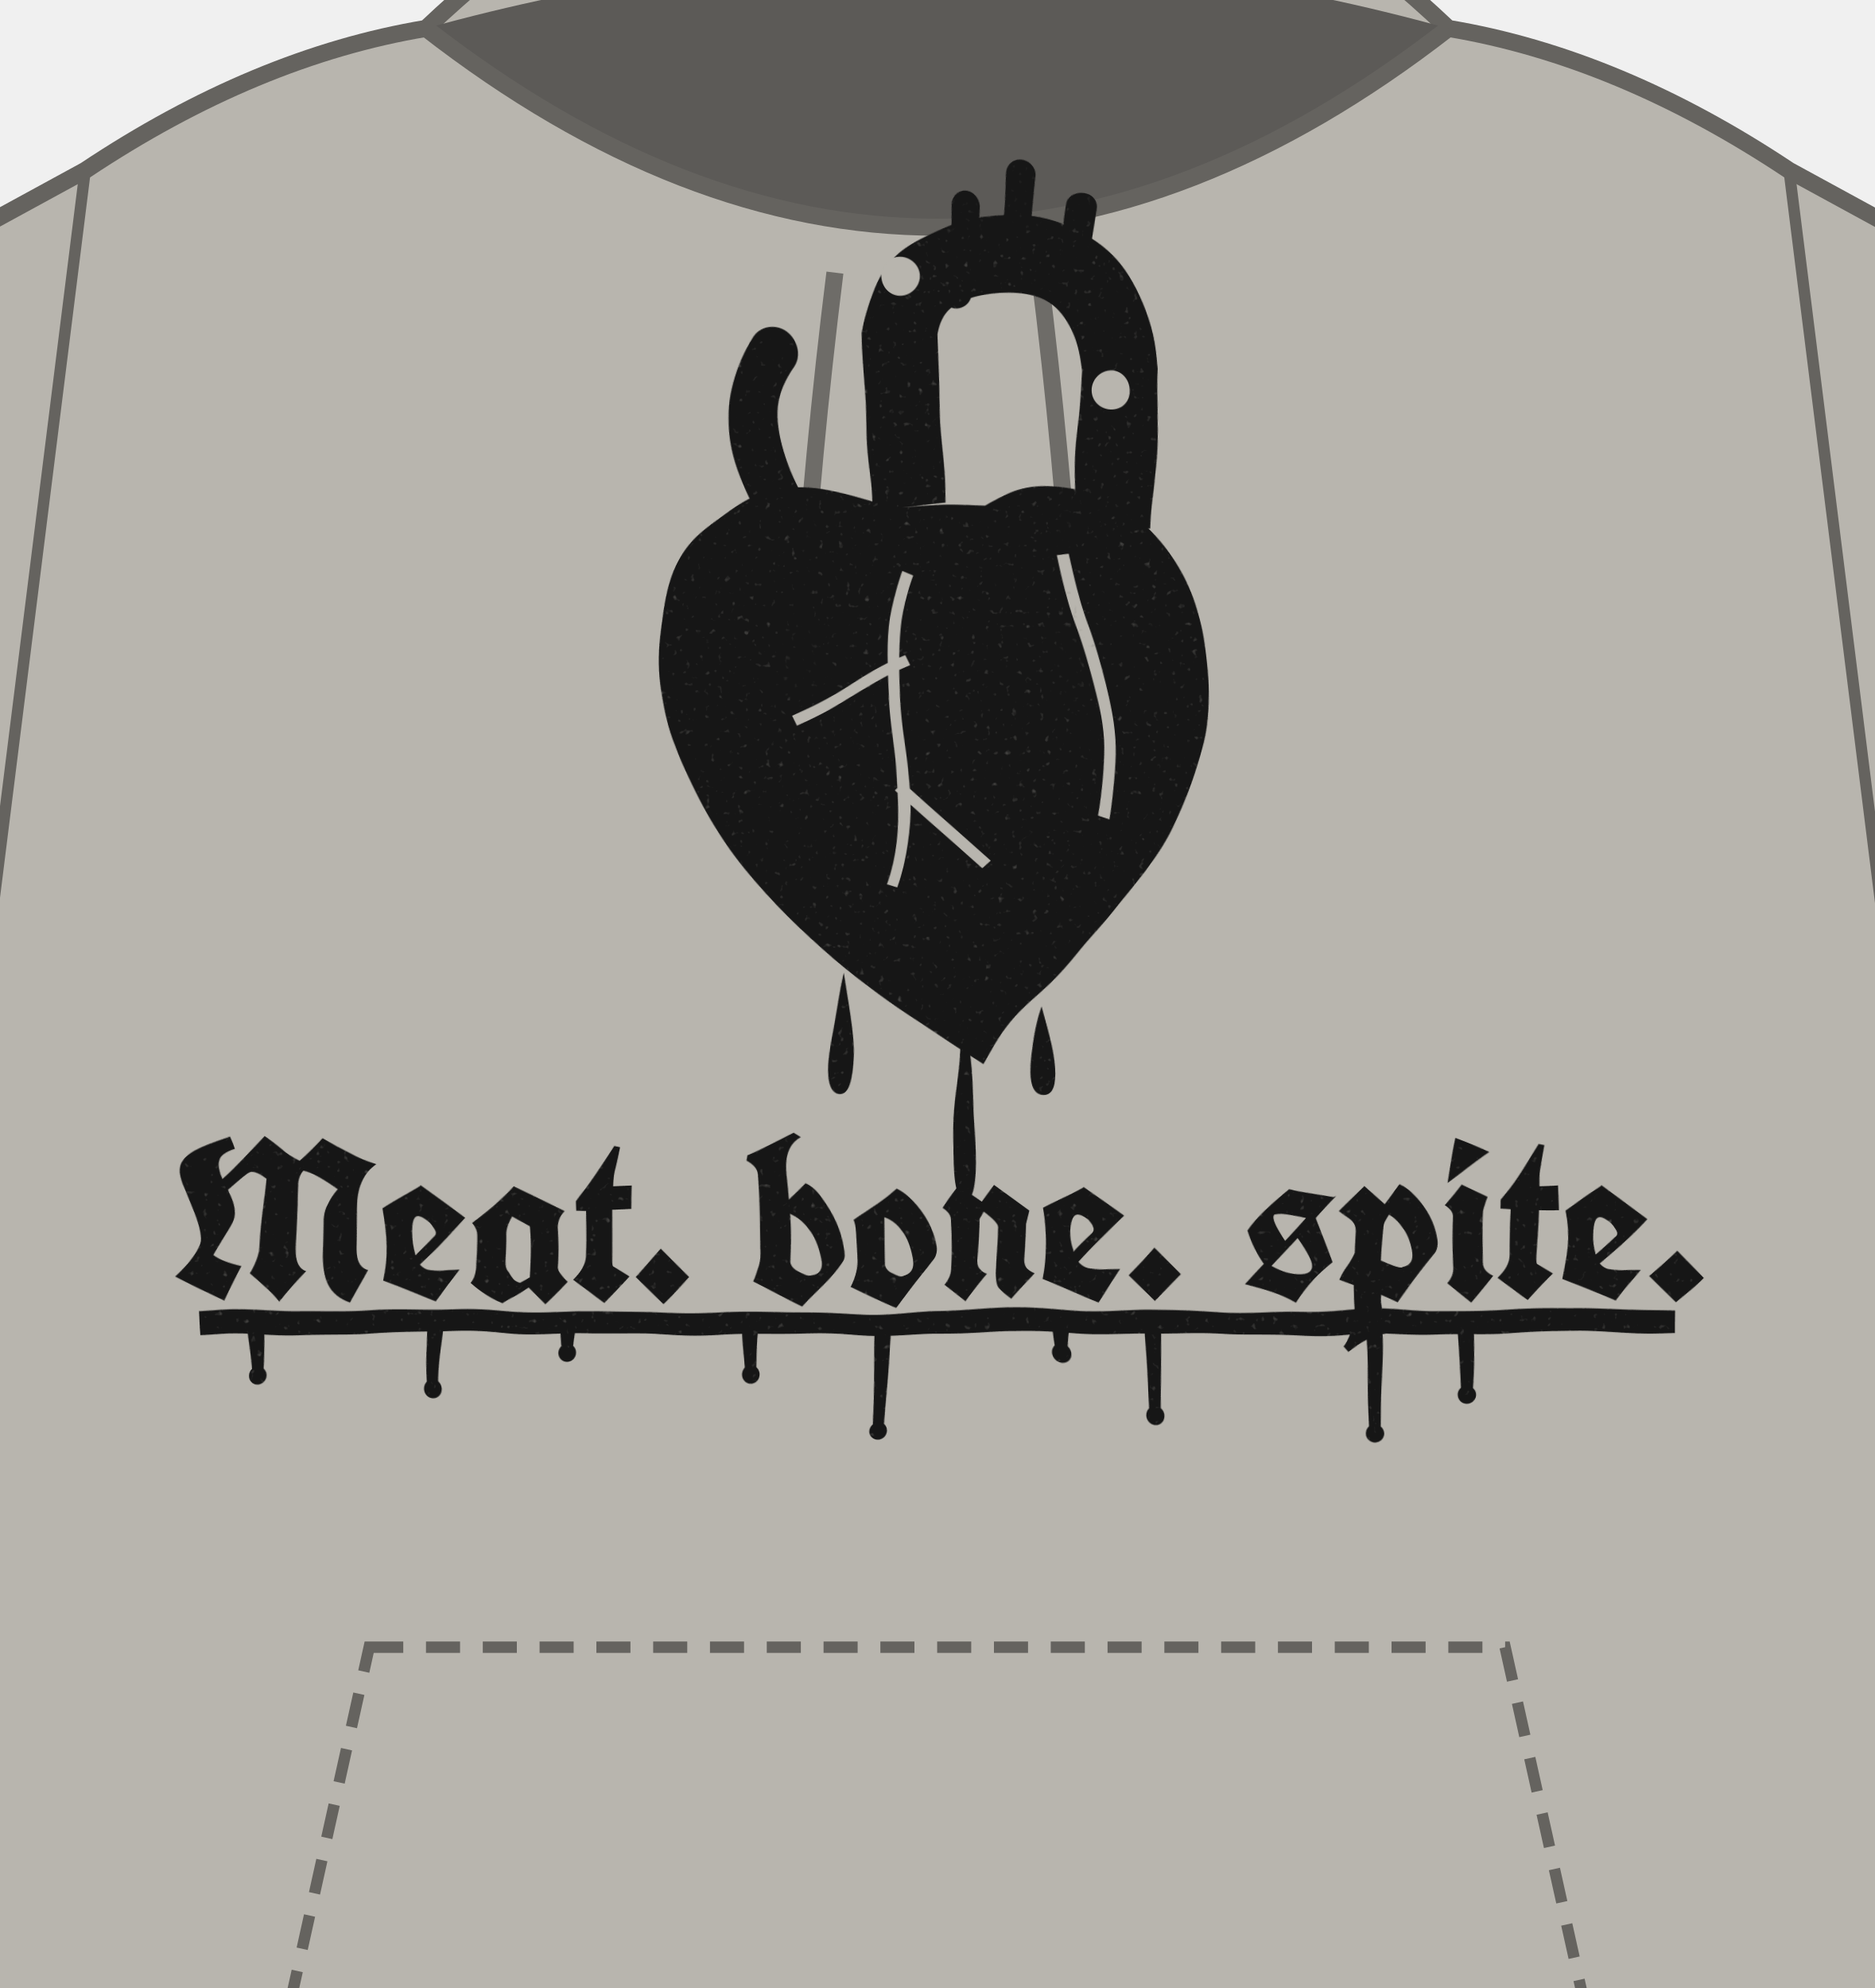
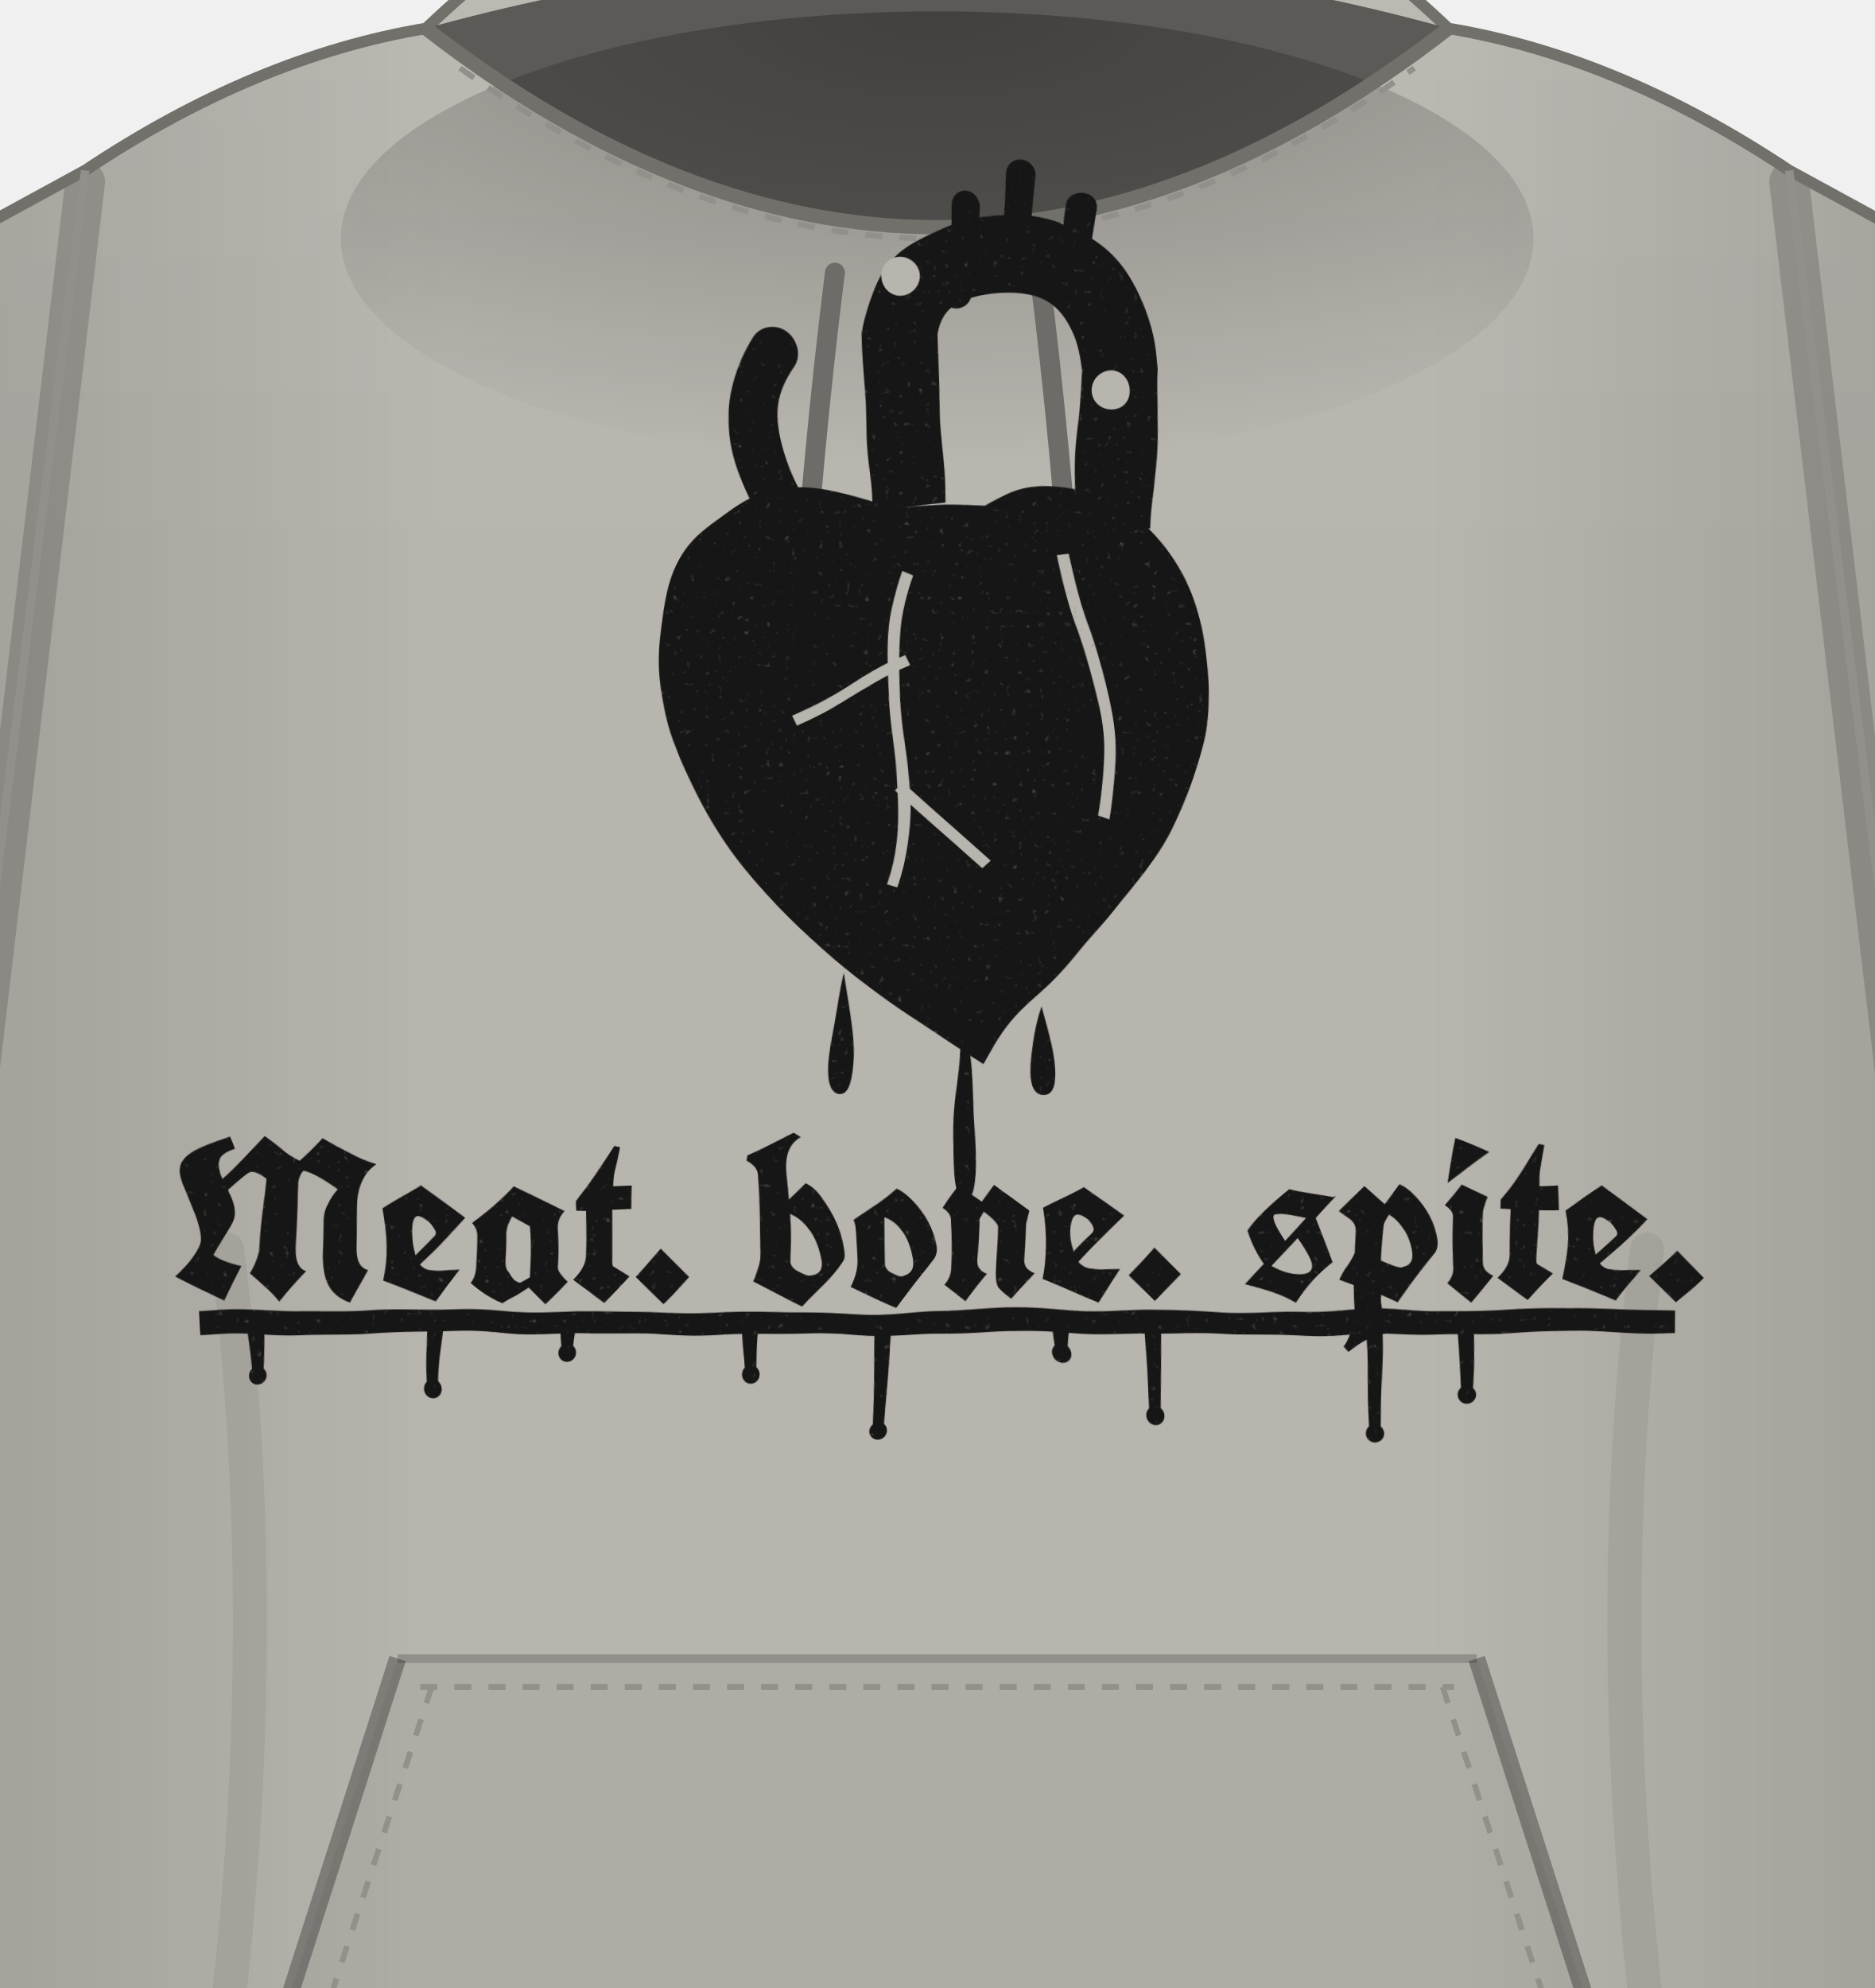
<svg xmlns="http://www.w3.org/2000/svg" viewBox="135 140 330 350" width="330" height="350">
  <defs>
    <filter id="grunge" x="-5%" y="-5%" width="110%" height="110%">
      <feTurbulence type="fractalNoise" baseFrequency="0.85" numOctaves="2" seed="7" result="n" />
      <feColorMatrix in="n" type="matrix" values="0 0 0 0 0  0 0 0 0 0  0 0 0 0 0  0 0 0 -1.1 1.75" result="m" />
      <feTurbulence type="fractalNoise" baseFrequency="0.04" numOctaves="2" seed="3" result="w" />
      <feDisplacementMap in="SourceGraphic" in2="w" scale="2.5" result="d" />
      <feComposite in="d" in2="m" operator="in" />
    </filter>
  </defs>
-   <path d="M150 170 L95 200 L40 470 L95 485 L130 330 L135 590 L465 590 L470 330 L505 485 L560 470 L505 200 L450 170 Q420 150 390 145 Q300 60 210 145 Q180 150 150 170 Z" fill="#b8b5ae" stroke="#65635f" stroke-width="3" />
-   <path d="M150 170 L130 330 M450 170 L470 330 M135 560 L465 560" stroke="#65635f" stroke-width="2" fill="none" />
-   <g stroke="#93908b" stroke-width="2">
+   <defs>
+     <clipPath id="hfc">
+       <path d="M150 170 L95 200 L40 470 L95 485 L130 330 L135 590 L465 590 L470 330 L505 485 L560 470 L505 200 L450 170 Q420 150 390 145 Q300 60 210 145 Q180 150 150 170 Z" />
+     </clipPath>
+     <linearGradient id="hfx" x1="0" x2="1" y1="0" y2="0">
+       <stop offset="0" stop-color="#000" stop-opacity=".26" />
+       <stop offset=".2" stop-color="#000" stop-opacity=".1" />
+       <stop offset=".34" stop-color="#000" stop-opacity="0" />
+       <stop offset=".66" stop-color="#000" stop-opacity="0" />
+       <stop offset=".8" stop-color="#000" stop-opacity=".1" />
+       <stop offset="1" stop-color="#000" stop-opacity=".26" />
+     </linearGradient>
+     <linearGradient id="hfy" x1="0" x2="0" y1="0" y2="1">
+       <stop offset="0" stop-color="#fff" stop-opacity=".1" />
+       <stop offset=".35" stop-color="#fff" stop-opacity="0" />
+       <stop offset=".8" stop-color="#000" stop-opacity="0" />
+       <stop offset="1" stop-color="#000" stop-opacity=".16" />
+     </linearGradient>
+     <radialGradient id="hfn" cx=".5" cy="0" r="1">
+       <stop offset="0" stop-color="#000" stop-opacity=".28" />
+       <stop offset="1" stop-color="#000" stop-opacity="0" />
+     </radialGradient>
+   </defs>
+   <path d="M150 170 L95 200 L40 470 L95 485 L130 330 L135 590 L465 590 L470 330 L505 485 L560 470 L505 200 L450 170 Q420 150 390 145 Q300 60 210 145 Q180 150 150 170 Z" fill="#b8b5ae" />
+   <g clip-path="url(#hfc)">
+     <rect x="30" y="50" width="540" height="560" fill="url(#hfx)" />
+     <rect x="30" y="50" width="540" height="560" fill="url(#hfy)" />
+     <path d="M150 172 L131 332" stroke="#000" stroke-opacity="0.16" stroke-width="7" fill="none" stroke-linecap="round" />
+     <path d="M450 172 L469 332" stroke="#000" stroke-opacity="0.16" stroke-width="7" fill="none" stroke-linecap="round" />
+     <path d="M118 268 Q104 286 98 312" stroke="#000" stroke-opacity="0.13" stroke-width="4" fill="none" stroke-linecap="round" />
+     <path d="M104 352 Q90 366 84 392" stroke="#000" stroke-opacity="0.13" stroke-width="4" fill="none" stroke-linecap="round" />
+     <path d="M95 420 Q84 432 76 452" stroke="#000" stroke-opacity="0.1" stroke-width="4" fill="none" stroke-linecap="round" />
+     <path d="M482 268 Q496 286 502 312" stroke="#000" stroke-opacity="0.13" stroke-width="4" fill="none" stroke-linecap="round" />
+     <path d="M496 352 Q510 366 516 392" stroke="#000" stroke-opacity="0.13" stroke-width="4" fill="none" stroke-linecap="round" />
+     <path d="M505 420 Q516 432 524 452" stroke="#000" stroke-opacity="0.1" stroke-width="4" fill="none" stroke-linecap="round" />
+     <path d="M110 230 Q92 320 72 440" stroke="#fff" stroke-opacity="0.09" stroke-width="3" fill="none" stroke-linecap="round" />
+     <path d="M490 230 Q508 320 528 440" stroke="#fff" stroke-opacity="0.09" stroke-width="3" fill="none" stroke-linecap="round" />
+     <path d="M175 360 Q185 440 170 530" stroke="#000" stroke-opacity="0.06" stroke-width="6" fill="none" stroke-linecap="round" />
+     <path d="M425 360 Q415 440 430 530" stroke="#000" stroke-opacity="0.06" stroke-width="6" fill="none" stroke-linecap="round" />
+   </g>
+   <path d="M150 170 L95 200 L40 470 L95 485 L130 330 L135 590 L465 590 L470 330 L505 485 L560 470 L505 200 L450 170 Q420 150 390 145 Q300 60 210 145 Q180 150 150 170 Z" fill="none" stroke="#72706b" stroke-width="2" stroke-linejoin="round" />
+   <path d="M150 170 L130 330 M450 170 L470 330" stroke="#93908b" stroke-width="1.5" fill="none" />
+   <path d="M135 560 L465 560" stroke="#72706b" stroke-width="1.5" fill="none" />
+   <g stroke="#96948e" stroke-width="1.6">
    <line x1="140" y1="563" x2="140" y2="588" />
-     <line x1="151" y1="563" x2="151" y2="588" />
-     <line x1="162" y1="563" x2="162" y2="588" />
-     <line x1="173" y1="563" x2="173" y2="588" />
-     <line x1="184" y1="563" x2="184" y2="588" />
-     <line x1="195" y1="563" x2="195" y2="588" />
-     <line x1="206" y1="563" x2="206" y2="588" />
-     <line x1="217" y1="563" x2="217" y2="588" />
+     <line x1="148" y1="563" x2="148" y2="588" />
+     <line x1="156" y1="563" x2="156" y2="588" />
+     <line x1="164" y1="563" x2="164" y2="588" />
+     <line x1="172" y1="563" x2="172" y2="588" />
+     <line x1="180" y1="563" x2="180" y2="588" />
+     <line x1="188" y1="563" x2="188" y2="588" />
+     <line x1="196" y1="563" x2="196" y2="588" />
+     <line x1="204" y1="563" x2="204" y2="588" />
+     <line x1="212" y1="563" x2="212" y2="588" />
+     <line x1="220" y1="563" x2="220" y2="588" />
    <line x1="228" y1="563" x2="228" y2="588" />
-     <line x1="239" y1="563" x2="239" y2="588" />
-     <line x1="250" y1="563" x2="250" y2="588" />
-     <line x1="261" y1="563" x2="261" y2="588" />
-     <line x1="272" y1="563" x2="272" y2="588" />
-     <line x1="283" y1="563" x2="283" y2="588" />
-     <line x1="294" y1="563" x2="294" y2="588" />
-     <line x1="305" y1="563" x2="305" y2="588" />
+     <line x1="236" y1="563" x2="236" y2="588" />
+     <line x1="244" y1="563" x2="244" y2="588" />
+     <line x1="252" y1="563" x2="252" y2="588" />
+     <line x1="260" y1="563" x2="260" y2="588" />
+     <line x1="268" y1="563" x2="268" y2="588" />
+     <line x1="276" y1="563" x2="276" y2="588" />
+     <line x1="284" y1="563" x2="284" y2="588" />
+     <line x1="292" y1="563" x2="292" y2="588" />
+     <line x1="300" y1="563" x2="300" y2="588" />
+     <line x1="308" y1="563" x2="308" y2="588" />
    <line x1="316" y1="563" x2="316" y2="588" />
-     <line x1="327" y1="563" x2="327" y2="588" />
-     <line x1="338" y1="563" x2="338" y2="588" />
-     <line x1="349" y1="563" x2="349" y2="588" />
-     <line x1="360" y1="563" x2="360" y2="588" />
-     <line x1="371" y1="563" x2="371" y2="588" />
-     <line x1="382" y1="563" x2="382" y2="588" />
-     <line x1="393" y1="563" x2="393" y2="588" />
+     <line x1="324" y1="563" x2="324" y2="588" />
+     <line x1="332" y1="563" x2="332" y2="588" />
+     <line x1="340" y1="563" x2="340" y2="588" />
+     <line x1="348" y1="563" x2="348" y2="588" />
+     <line x1="356" y1="563" x2="356" y2="588" />
+     <line x1="364" y1="563" x2="364" y2="588" />
+     <line x1="372" y1="563" x2="372" y2="588" />
+     <line x1="380" y1="563" x2="380" y2="588" />
+     <line x1="388" y1="563" x2="388" y2="588" />
+     <line x1="396" y1="563" x2="396" y2="588" />
    <line x1="404" y1="563" x2="404" y2="588" />
-     <line x1="415" y1="563" x2="415" y2="588" />
-     <line x1="426" y1="563" x2="426" y2="588" />
-     <line x1="437" y1="563" x2="437" y2="588" />
-     <line x1="448" y1="563" x2="448" y2="588" />
-     <line x1="459" y1="563" x2="459" y2="588" />
+     <line x1="412" y1="563" x2="412" y2="588" />
+     <line x1="420" y1="563" x2="420" y2="588" />
+     <line x1="428" y1="563" x2="428" y2="588" />
+     <line x1="436" y1="563" x2="436" y2="588" />
+     <line x1="444" y1="563" x2="444" y2="588" />
+     <line x1="452" y1="563" x2="452" y2="588" />
+     <line x1="460" y1="563" x2="460" y2="588" />
  </g>
-   <rect x="38" y="465" width="60" height="22" fill="#84827d" stroke="#65635f" stroke-width="2" transform="rotate(5 68 476)" />
-   <rect x="502" y="465" width="60" height="22" fill="#84827d" stroke="#65635f" stroke-width="2" transform="rotate(-5 532 476)" />
+   <rect x="38" y="465" width="60" height="22" rx="3" fill="#84827d" stroke="#72706b" stroke-width="1.5" transform="rotate(5 68 476)" />
+   <rect x="502" y="465" width="60" height="22" rx="3" fill="#84827d" stroke="#72706b" stroke-width="1.5" transform="rotate(-5 532 476)" />
  <path d="M210 145 Q300 215 390 145 Q300 120 210 145 Z" fill="#5c5a57" />
-   <path d="M210 145 Q300 215 390 145" fill="none" stroke="#65635f" stroke-width="3" />
-   <path d="M200 430 L400 430 L420 520 L180 520 Z" fill="none" stroke="#65635f" stroke-width="2" stroke-dasharray="6 4" />
-   <path d="M282 188 Q278 220 276 252 M318 188 Q322 220 324 252" stroke="#6e6c68" stroke-width="3" fill="none" />
-   <rect x="272" y="250" width="7" height="13" fill="#6e6c68" />
-   <rect x="321" y="250" width="7" height="13" fill="#6e6c68" />
+   <ellipse cx="300" cy="182" rx="105" ry="40" fill="url(#hfn)" />
+   <path d="M210 145 Q300 215 390 145" fill="none" stroke="#72706b" stroke-width="2.5" />
+   <path d="M216 152 Q300 212 384 152" fill="none" stroke="#93908b" stroke-width="1" stroke-dasharray="3 3" />
+   <path d="M205 432 L395 432 L428 535 L172 535 Z" fill="#000" fill-opacity=".05" />
+   <path d="M205 432 L395 432" stroke="#93908b" stroke-width="1.5" />
+   <path d="M205 432 L172 535 M395 432 L428 535" stroke="#000" stroke-opacity=".3" stroke-width="3" />
+   <path d="M209 437 L391 437 M211 437 L180 532 M389 437 L420 532" stroke="#93908b" stroke-width="1" stroke-dasharray="3 3" fill="none" />
+   <path d="M282 188 Q278 220 276 252 M318 188 Q322 220 324 252" stroke="#6e6c68" stroke-width="3.5" fill="none" stroke-linecap="round" />
+   <rect x="272" y="250" width="7" height="13" rx="2" fill="#6e6c68" />
+   <rect x="321" y="250" width="7" height="13" rx="2" fill="#6e6c68" />
  <g filter="url(#grunge)">
    <path d="M291.5 229.1 C260.9 215.5 243.9 246.1 254.1 271.6 C264.3 300.5 293.2 317.5 308.5 327.7 C320.4 309.0 349.3 288.6 347.6 258.0 C345.9 232.5 325.5 218.9 308.5 229.1 Z" fill="#161616" />
    <path d="M294.9 229.1 L293.2 198.5 Q294.9 184.9 311.9 184.9 Q330.6 184.9 332.3 205.3 L330.6 232.5" fill="none" stroke="#161616" stroke-width="13.6" />
    <line x1="303.4" y1="191.7" x2="305.1" y2="176.4" stroke="#161616" stroke-width="5.1" stroke-linecap="round" />
    <line x1="313.6" y1="186.6" x2="315.3" y2="171.3" stroke="#161616" stroke-width="5.1" stroke-linecap="round" />
    <line x1="323.8" y1="191.7" x2="325.5" y2="176.4" stroke="#161616" stroke-width="5.1" stroke-linecap="round" />
    <path d="M274.5 232.5 Q262.6 213.8 271.1 201.9" fill="none" stroke="#161616" stroke-width="8.5" stroke-linecap="round" />
    <path d="M294.9 241.0 C288.1 258.0 298.3 275.0 291.5 295.4 M294.9 256.3 L274.5 266.5 M293.2 278.4 L308.5 292.0 M322.1 237.6 C325.5 254.6 334.0 266.5 328.9 283.5" stroke="#b8b5ae" stroke-width="2.0" fill="none" />
    <circle cx="293.2" cy="188.3" r="3.4" fill="#b8b5ae" />
    <circle cx="330.6" cy="208.7" r="3.4" fill="#b8b5ae" />
    <path d="M283.0 310.7 q-4.2 22.1 0 22.1 q4.2 0 0 -22.1 Z" fill="#161616" />
    <path d="M305.1 317.5 q-4.2 34.0 0 34.0 q4.2 0 0 -34.0 Z" fill="#161616" />
    <path d="M318.7 317.5 q-4.2 15.3 0 15.3 q4.2 0 0 -15.3 Z" fill="#161616" />
    <path d="M178.1 363.5 174.8 369.3Q169.2 366.5 165.8 364.7Q170.1 360.7 170.6 359.1Q170.7 358.8 170.7 358.4Q170.7 356.5 169.1 353Q167.5 349.4 166.9 348.1Q166.4 346.7 166.4 346Q166.4 345.3 166.6 344.8Q167.2 343.5 169.2 342.5Q171.2 341.5 175.4 340Q176 341.4 176.2 342.1Q173.6 342.9 173.4 344.2Q173.3 344.5 173.3 344.8Q173.3 345.9 174 347.4Q180.9 340.7 181.6 340Q183.3 341.2 184.5 342.2Q185.7 343.3 187.5 344.1L191.4 340Q193.7 341.3 196.1 342.5Q198.4 343.8 201 344.7Q197.8 346.8 197.7 352L197.5 359.2Q197.5 359.4 197.5 359.7Q197.5 362.8 199.7 363.5L196.6 369.3Q193.8 368.3 192.7 366.1Q191.6 364 191.6 360.1Q191.6 359.9 191.6 359.6L191.6 354.7Q191.6 352.9 192.3 351.6Q192.9 350.2 194 348.9Q190 346 188.1 345.8Q187.3 346.9 187.3 348.4Q187.3 349.9 187.3 352L187 359.2Q187 359.4 187 359.7Q187 363.2 188.9 363.8L184.3 369.3Q183.3 368 181.9 366.8Q180.6 365.6 179.5 364.7Q180 364 180.6 362.5Q181.2 361 181.2 359.6L181.9 347.5Q180.2 346.2 179.2 346.2Q179 346.2 178.8 346.3Q177.9 346.7 175.1 349.4L175.3 349.9Q176.8 352.6 176.8 354.4Q176.8 354.9 176.7 355.3Q176.2 357.3 173 361.4Q174.8 362.8 178.1 363.5ZM211.9 369.3 202.6 365.6Q203.1 362.7 203.1 359.5Q203.1 356.4 202.5 352.9L209.2 349V348.9L209.3 348.9H209.3L216.9 354.4L209 362.7Q209.8 363.6 210.8 363.7Q211.7 363.8 212.4 363.8Q213 363.8 213.9 363.7Q214.7 363.7 216 363.6Q215 365.1 213.9 366.5Q212.9 367.9 211.9 369.3ZM208.7 354.2Q207.6 354.2 207.6 357.2Q207.6 359 208.1 360.7Q208.1 360.9 208.2 361L211.3 357.7Q211.7 357.4 211.7 357Q211.7 356.7 211.3 356.1Q211 355.6 210.6 355.2Q209.4 354.2 208.7 354.2ZM218 355.2 225.6 349 234.2 353Q232.7 354.3 232.7 356L232.6 362.4Q232.6 363.1 233.3 363.9Q234 364.8 234.6 365.3L230.7 369.3L227.6 366.2Q226.5 367.1 225.4 367.9Q224.3 368.6 223.4 369.4Q220.5 368.3 218 366Q218.7 365.1 218.8 363.3L218.8 357.5Q218.8 357.4 218.8 357.3Q218.8 356.1 218 355.2ZM224.7 353.7Q223.5 355.3 223.5 356.7V361.5Q223.5 362.9 224.1 363.5Q224.5 364.2 224.9 364.7Q225.3 365.2 226.1 365.4L227.7 364.3V355.3ZM245.7 364.6 241.3 369.3Q239.9 368.3 238.5 367.2Q237 366.1 235.6 365Q237.7 363.1 237.8 361L237.9 352.9H236.2V351.3Q238.8 347.5 242.9 341.5L243.9 341.7Q243.4 343.8 243.1 345.2Q242.7 346.5 242.7 348.6H246.1V352.8H242.6L242.6 361.1Q242.6 362.6 242.8 362.8Q243.1 363 245.7 364.6ZM251.5 360 256.2 364.7 251.5 369.3 246.8 364.7ZM266.8 344.7 267 343.8Q270.9 342.4 275.3 340L276.6 340.8Q273.8 342.4 273.8 347L273.8 351.1L277 348.5Q278.5 349.1 279.7 350.9Q282.3 354.6 282.7 358.7Q282.8 359.2 282.8 360Q282.8 360.7 282.3 361.3L275.9 369.7L267.5 365.5Q268 364.5 268.4 363.3Q268.9 362.1 268.9 360.7L268.7 347.1Q268.7 345.7 266.8 344.7ZM273.8 353.4 273.7 361.8Q273.9 362.8 275 363.3Q276.2 363.9 276.6 363.9Q277 363.9 277.2 363.8Q278.8 363.4 278.8 361.6Q278.8 361.2 278.7 360.7Q278.1 357.4 276.8 355.8Q275.6 354.1 273.8 353.4ZM284.8 354.3Q289.4 351.3 292.4 348.8Q293.9 349.5 295.4 351.1Q298.7 354.6 299.3 358.5Q299.4 358.9 299.4 359.3Q299.4 360.6 298.6 361.4L292.2 369.7L283.8 365.6Q285.1 362.8 285.1 360.8L285.1 356.3Q285.1 354.9 284.8 354.3ZM290.1 353.7 290 361.9Q290.2 362.9 291.4 363.4Q292.5 364 292.9 364Q293.3 364 293.4 363.9Q295.1 363.5 295.1 361.8Q295.1 361.4 295 360.8Q294.4 357.6 293.1 356Q291.9 354.3 290.1 353.7ZM308 351.7 310.3 348.9 316.5 353.4 315.9 355.7 315.7 362Q315.7 362 315.7 362.1Q315.7 363.1 316.2 363.7Q316.8 364.3 317.6 364.6L313.7 369.3Q312.2 368.2 311.4 367.3Q310.7 366.5 310.7 363.7Q310.7 363.5 310.7 363.3L310.8 356.1Q310.8 355.3 308.3 353.4L307.5 354.6L307.2 362Q307.2 362 307.2 362.1Q307.2 363.1 307.8 363.7Q308.3 364.3 309.1 364.6L305.2 369.3L301.1 366Q302.2 364.7 302.2 363.3L302.3 354.5Q302.3 353.5 300.9 352.6L303.9 348.9ZM328.4 369.3 319 365.6Q319.6 362.7 319.6 359.5Q319.6 356.4 318.9 352.9L325.7 349V348.9L325.7 348.9H325.7L333.3 354.4L325.4 362.7Q326.2 363.6 327.2 363.7Q328.2 363.8 328.8 363.8Q329.4 363.8 330.3 363.7Q331.2 363.7 332.4 363.6Q331.4 365.1 330.4 366.5Q329.4 367.9 328.4 369.3ZM325.1 354.2Q324 354.2 324 357.2Q324 359 324.6 360.7Q324.6 360.9 324.6 361L327.8 357.7Q328.1 357.4 328.1 357Q328.1 356.7 327.8 356.1Q327.4 355.6 327.1 355.2Q325.8 354.2 325.1 354.2ZM338.6 360 343.3 364.7 338.6 369.3 333.9 364.7ZM353.8 365.7 357.2 362.2Q355.4 359.7 354.6 356.6Q357 352.8 361.5 348.9Q365.1 349.9 369.8 350.8L370.3 350.6L366.6 354.4L369.8 362.4Q366.2 365.1 363.1 369.3Q359.3 367.1 353.8 365.7ZM364.1 364.4Q366.1 364.4 366.1 363Q366.1 361.7 363.3 357.8L358.6 362.6Q361.6 364.4 364.1 364.4ZM361 358.2 364.8 354.3Q361.4 353.4 360.3 353.4Q359.1 353.4 359 353.6Q358.9 353.8 358.9 354Q358.9 355.1 361 358.2ZM379 374.8Q375.6 375.4 372.1 377.7L371.2 376.7Q371.7 376.3 372.8 374.3Q373.8 372.3 373.8 370.7L373.8 366.7L371.1 365.6Q371.7 364.3 372.5 363.3Q373.3 362.3 373.9 361L373.9 357Q373.9 355.5 372.6 354.6Q371.3 353.7 370.8 353.3L375.2 348.8L379 352.2L381.7 348.8Q383.2 349.5 384.7 351.1Q388 354.6 388.6 358.5Q388.7 358.9 388.7 359.3Q388.7 360.6 388 361.4L381.5 369.7L378.8 368.6L378.7 369.3Q378.7 369.5 378.7 369.8Q378.7 370 379 374.8ZM378.9 362.7Q381.6 364 382.5 364Q382.7 364 382.8 363.9Q384.5 363.5 384.5 361.8Q384.5 361.4 384.4 360.8Q383.9 358.4 382.6 356.8Q381.4 355.1 379.9 354.2Q379.6 354.7 379.3 355.3Q379 355.8 379 356.7ZM389.8 352.6 392.7 348.9 397.1 350.9Q396.8 351.7 396.6 352.5Q396.3 353.3 396.3 354.1L396 362Q396 362.1 396 362.2Q396 363.1 396.6 363.7Q397.2 364.3 397.9 364.6L394 369.3L389.9 366Q391 364.7 391 363.3L391.2 354.5Q391.2 353.5 389.8 352.6ZM390.3 348.7 391.9 341 397.7 343.3ZM408.8 364.6 404.4 369.3Q403 368.3 401.6 367.2Q400.1 366.1 398.7 365Q400.9 363.1 400.9 361L401 352.9H399.3V351.3Q401.9 347.5 406 341.5L407 341.7Q406.5 343.8 406.2 345.2Q405.8 346.5 405.8 348.6H409.2V352.8H405.7L405.7 361.1Q405.7 362.6 405.9 362.8Q406.2 363 408.8 364.6ZM419.8 369.3 410.5 365.6Q411 362.7 411 359.5Q411 356.4 410.4 352.9L417.1 349V348.9L417.2 348.9H417.2L424.8 354.4L416.9 362.7Q417.7 363.6 418.6 363.7Q419.6 363.8 420.2 363.8Q420.9 363.8 421.7 363.7Q422.6 363.7 423.9 363.6Q422.9 365.1 421.8 366.5Q420.8 367.9 419.8 369.3ZM416.6 354.2Q415.4 354.2 415.4 357.2Q415.4 359 416 360.7Q416 360.9 416.1 361L419.2 357.7Q419.6 357.4 419.6 357Q419.6 356.7 419.2 356.1Q418.9 355.6 418.5 355.2Q417.3 354.2 416.6 354.2ZM430.1 360 434.7 364.7 430.1 369.3 425.4 364.7Z" fill="#161616" />
    <rect x="170.0" y="370.8" width="260.0" height="4" fill="#161616" />
    <path d="M178.5 372.8 L179.0 381.3 Q180.0 384.8 181.0 381.3 L181.5 372.8 Z" fill="#161616" />
    <circle cx="180.0" cy="381.8" r="1.6" fill="#161616" />
    <path d="M210.5 372.8 L211.0 384.8 Q212.0 388.3 213.0 384.8 L213.5 372.8 Z" fill="#161616" />
    <circle cx="212.0" cy="385.3" r="1.6" fill="#161616" />
    <path d="M233.5 372.8 L234.0 377.8 Q235.0 381.3 236.0 377.8 L236.5 372.8 Z" fill="#161616" />
    <circle cx="235.0" cy="378.3" r="1.6" fill="#161616" />
    <path d="M265.5 372.8 L266.0 381.3 Q267.0 384.8 268.0 381.3 L268.5 372.8 Z" fill="#161616" />
    <circle cx="267.0" cy="381.8" r="1.6" fill="#161616" />
    <path d="M288.5 372.8 L289.0 391.8 Q290.0 395.3 291.0 391.8 L291.5 372.8 Z" fill="#161616" />
    <circle cx="290.0" cy="392.3" r="1.6" fill="#161616" />
    <path d="M320.5 372.8 L321.0 377.8 Q322.0 381.3 323.0 377.8 L323.5 372.8 Z" fill="#161616" />
    <circle cx="322.0" cy="378.3" r="1.6" fill="#161616" />
    <path d="M336.5 372.8 L337.0 388.3 Q338.0 391.8 339.0 388.3 L339.5 372.8 Z" fill="#161616" />
    <circle cx="338.0" cy="388.8" r="1.6" fill="#161616" />
    <path d="M375.5 372.8 L376.0 391.8 Q377.0 395.3 378.0 391.8 L378.5 372.8 Z" fill="#161616" />
    <circle cx="377.0" cy="392.3" r="1.6" fill="#161616" />
    <path d="M391.5 372.8 L392.0 384.8 Q393.0 388.3 394.0 384.8 L394.5 372.8 Z" fill="#161616" />
    <circle cx="393.0" cy="385.3" r="1.6" fill="#161616" />
  </g>
</svg>
